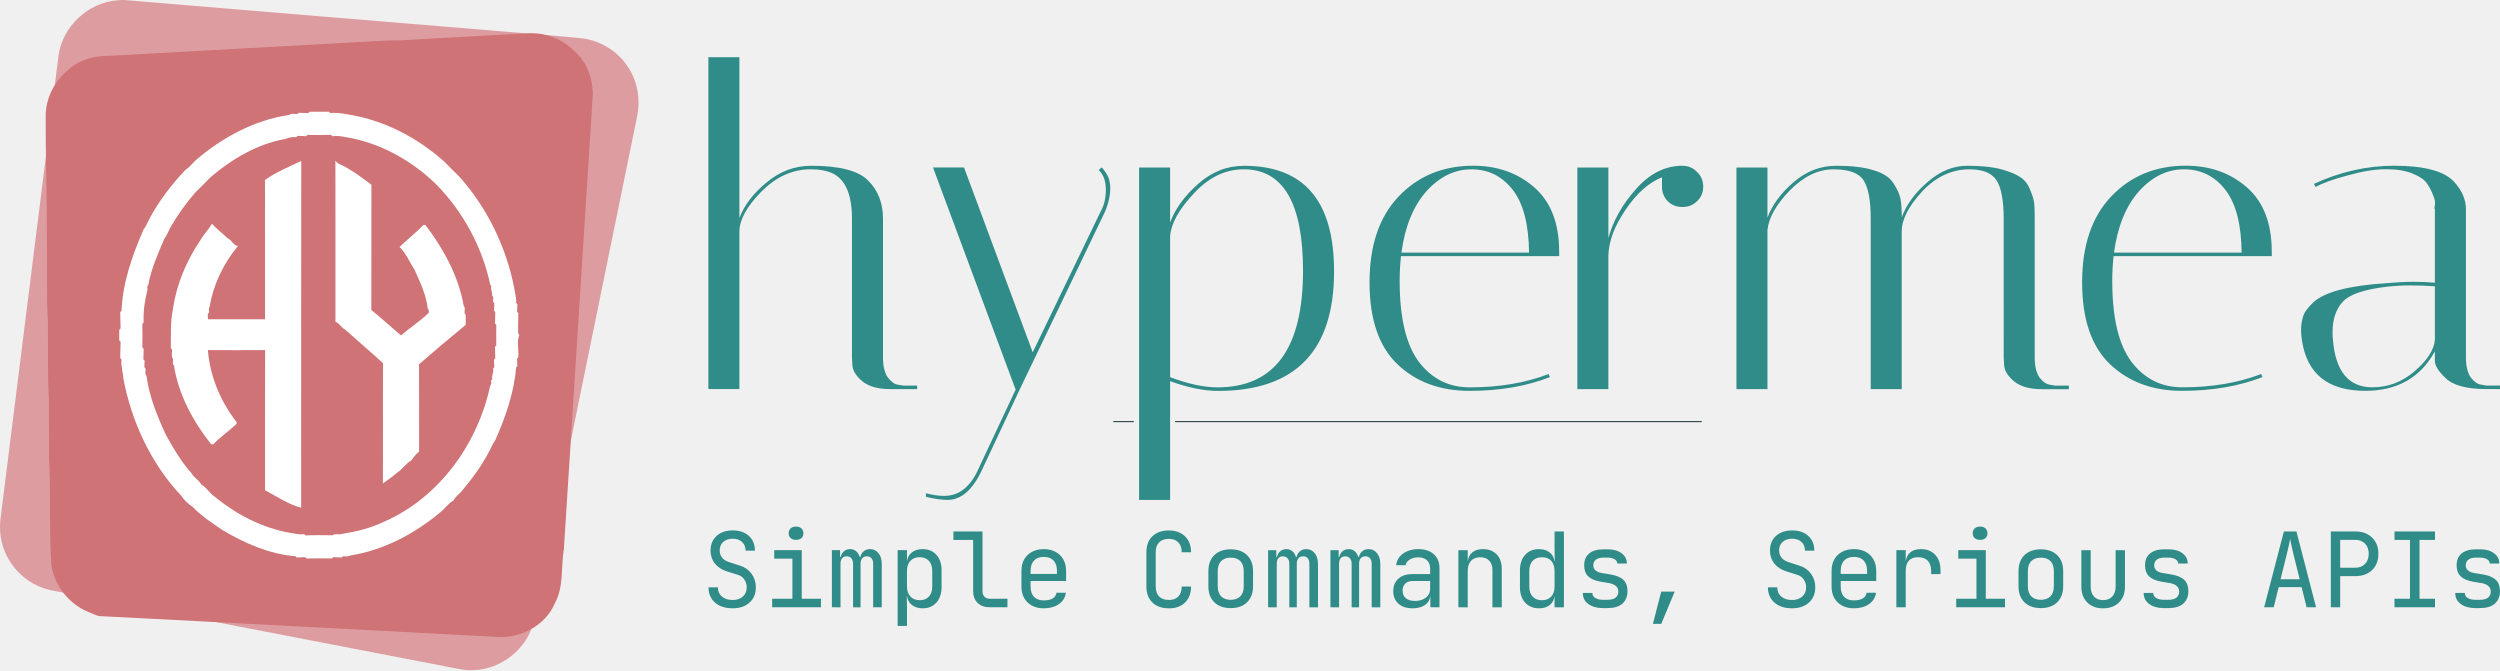
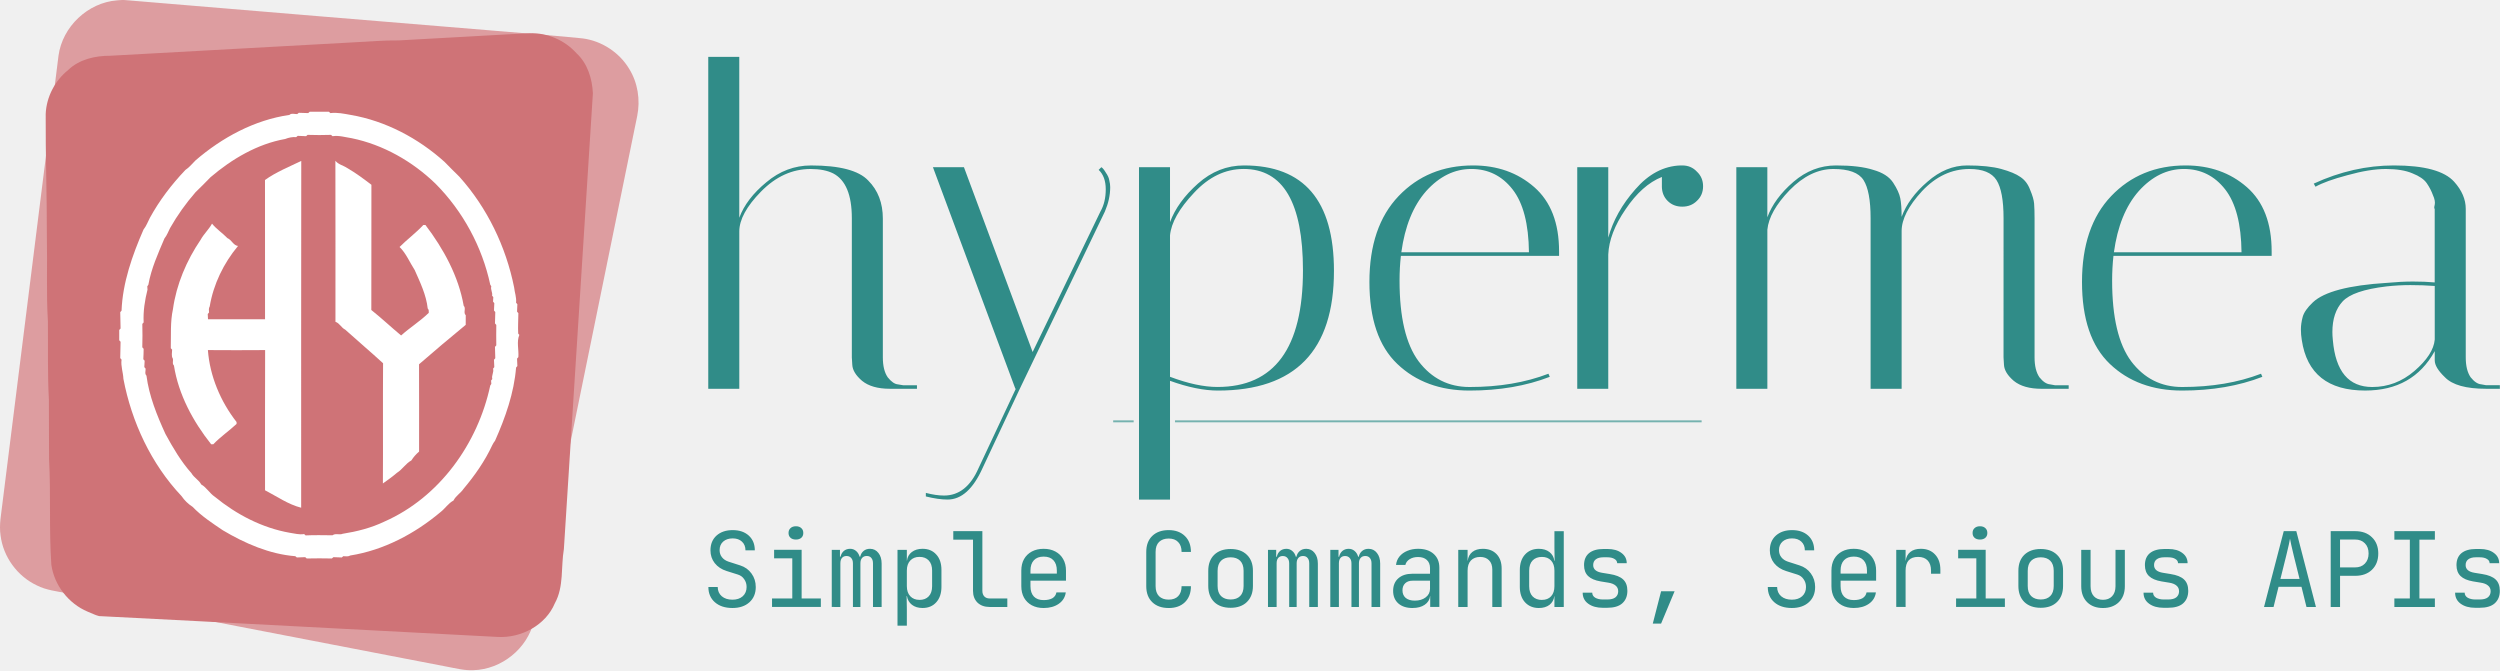
<svg xmlns="http://www.w3.org/2000/svg" width="127.375mm" height="34.149mm" viewBox="0 0 127.375 34.149" version="1.1" id="svg5" xml:space="preserve">
  <defs id="defs2">
    <rect x="185.749" y="246.069" width="384.902" height="116.811" id="rect1093" />
  </defs>
  <g id="layer1" transform="translate(-11.22464,-17.83493)">
-     <path d="m 48.55,48.828 q -0.561,0 -0.894,-0.291 -0.333,-0.291 -0.333,-0.778 h 0.476 q 0,0.291 0.206,0.471 0.206,0.175 0.545,0.175 0.328,0 0.524,-0.175 0.196,-0.18 0.196,-0.471 0,-0.228 -0.122,-0.397 -0.116,-0.175 -0.323,-0.238 l -0.572,-0.18 q -0.386,-0.122 -0.609,-0.402 -0.217,-0.28 -0.217,-0.651 0,-0.471 0.307,-0.751 0.312,-0.28 0.826,-0.28 0.513,0 0.82,0.28 0.307,0.28 0.307,0.751 h -0.476 q 0,-0.28 -0.18,-0.445 -0.175,-0.164 -0.471,-0.164 -0.302,0 -0.487,0.164 -0.18,0.164 -0.18,0.434 0,0.212 0.122,0.365 0.122,0.153 0.333,0.222 l 0.593,0.191 q 0.365,0.116 0.577,0.413 0.217,0.296 0.217,0.688 0,0.487 -0.323,0.778 -0.323,0.291 -0.863,0.291 z m 2.016,-0.053 v -0.434 h 1.032 v -2.043 h -0.926 v -0.434 h 1.402 v 2.477 h 0.979 v 0.434 z m 1.217,-3.434 q -0.175,0 -0.275,-0.09 -0.101,-0.09 -0.101,-0.243 0,-0.159 0.101,-0.249 0.101,-0.095 0.275,-0.095 0.175,0 0.275,0.095 0.101,0.09 0.101,0.249 0,0.153 -0.101,0.243 -0.101,0.09 -0.275,0.09 z m 1.826,3.434 v -2.91 h 0.418 v 0.349 h 0.032 q 0.037,-0.18 0.164,-0.291 0.132,-0.111 0.323,-0.111 0.175,0 0.302,0.111 0.127,0.106 0.18,0.291 h 0.032 q 0.037,-0.18 0.169,-0.291 0.132,-0.111 0.328,-0.111 0.265,0 0.429,0.212 0.164,0.206 0.164,0.54 v 2.212 h -0.439 v -2.217 q 0,-0.185 -0.085,-0.28 -0.079,-0.101 -0.233,-0.101 -0.153,0 -0.238,0.101 -0.085,0.095 -0.085,0.275 v 2.223 h -0.381 v -2.217 q 0,-0.185 -0.09,-0.28 -0.085,-0.101 -0.238,-0.101 -0.148,0 -0.233,0.101 -0.079,0.095 -0.079,0.275 v 2.223 z m 3.35,0.953 v -3.863 h 0.476 v 0.556 h 0.005 q 0.037,-0.286 0.249,-0.445 0.217,-0.164 0.545,-0.164 0.439,0 0.699,0.291 0.265,0.286 0.265,0.788 v 0.852 q 0,0.503 -0.265,0.794 -0.259,0.291 -0.699,0.291 -0.328,0 -0.54,-0.164 -0.212,-0.164 -0.254,-0.445 H 57.425 l 0.011,0.661 v 0.847 z m 1.117,-1.312 q 0.302,0 0.471,-0.18 0.175,-0.18 0.175,-0.519 v -0.794 q 0,-0.339 -0.175,-0.519 -0.169,-0.18 -0.471,-0.18 -0.291,0 -0.466,0.185 -0.175,0.185 -0.175,0.513 v 0.794 q 0,0.328 0.175,0.513 0.175,0.185 0.466,0.185 z m 3.577,0.36 q -0.386,0 -0.619,-0.222 -0.228,-0.228 -0.228,-0.598 V 45.346 h -1.005 v -0.434 h 1.482 v 3.043 q 0,0.18 0.101,0.286 0.101,0.101 0.27,0.101 h 0.9 v 0.434 z m 2.752,0.053 q -0.344,0 -0.603,-0.138 -0.254,-0.138 -0.397,-0.386 -0.138,-0.254 -0.138,-0.587 v -0.794 q 0,-0.339 0.138,-0.587 0.143,-0.249 0.397,-0.386 0.259,-0.138 0.603,-0.138 0.344,0 0.598,0.138 0.259,0.138 0.397,0.386 0.143,0.249 0.143,0.587 v 0.513 h -1.81 v 0.28 q 0,0.344 0.175,0.529 0.175,0.18 0.497,0.18 0.275,0 0.445,-0.095 0.169,-0.101 0.206,-0.296 h 0.476 q -0.048,0.365 -0.36,0.582 -0.307,0.212 -0.767,0.212 z m -0.672,-1.752 h 1.344 v -0.153 q 0,-0.344 -0.175,-0.529 -0.169,-0.185 -0.497,-0.185 -0.323,0 -0.497,0.185 -0.175,0.185 -0.175,0.529 z m 7.043,1.752 q -0.529,0 -0.836,-0.296 -0.307,-0.296 -0.307,-0.815 v -1.746 q 0,-0.519 0.307,-0.815 0.307,-0.296 0.836,-0.296 0.519,0 0.826,0.302 0.307,0.296 0.307,0.81 h -0.476 q 0,-0.328 -0.175,-0.503 -0.169,-0.18 -0.482,-0.18 -0.312,0 -0.492,0.175 -0.175,0.175 -0.175,0.503 v 1.752 q 0,0.328 0.175,0.508 0.18,0.175 0.492,0.175 0.312,0 0.482,-0.175 0.175,-0.18 0.175,-0.508 h 0.476 q 0,0.513 -0.307,0.815 -0.307,0.296 -0.826,0.296 z m 3.154,-0.011 q -0.529,0 -0.836,-0.296 -0.302,-0.302 -0.302,-0.815 v -0.773 q 0,-0.519 0.302,-0.815 0.307,-0.296 0.836,-0.296 0.529,0 0.831,0.296 0.307,0.296 0.307,0.81 v 0.778 q 0,0.513 -0.307,0.815 -0.302,0.296 -0.831,0.296 z m 0,-0.423 q 0.312,0 0.487,-0.175 0.175,-0.175 0.175,-0.513 v -0.773 q 0,-0.339 -0.175,-0.513 -0.175,-0.175 -0.487,-0.175 -0.307,0 -0.487,0.175 -0.175,0.175 -0.175,0.513 v 0.773 q 0,0.339 0.175,0.513 0.18,0.175 0.487,0.175 z m 1.905,0.381 v -2.91 h 0.418 v 0.349 h 0.032 q 0.037,-0.18 0.164,-0.291 0.132,-0.111 0.323,-0.111 0.175,0 0.302,0.111 0.127,0.106 0.18,0.291 h 0.032 q 0.037,-0.18 0.169,-0.291 0.132,-0.111 0.328,-0.111 0.265,0 0.429,0.212 0.164,0.206 0.164,0.54 v 2.212 h -0.439 v -2.217 q 0,-0.185 -0.085,-0.28 -0.079,-0.101 -0.233,-0.101 -0.153,0 -0.238,0.101 -0.085,0.095 -0.085,0.275 v 2.223 h -0.381 v -2.217 q 0,-0.185 -0.09,-0.28 -0.085,-0.101 -0.238,-0.101 -0.148,0 -0.233,0.101 -0.079,0.095 -0.079,0.275 v 2.223 z m 3.175,0 v -2.91 h 0.418 v 0.349 h 0.032 q 0.037,-0.18 0.164,-0.291 0.132,-0.111 0.323,-0.111 0.175,0 0.302,0.111 0.127,0.106 0.18,0.291 h 0.032 q 0.037,-0.18 0.169,-0.291 0.132,-0.111 0.328,-0.111 0.265,0 0.429,0.212 0.164,0.206 0.164,0.54 v 2.212 h -0.439 v -2.217 q 0,-0.185 -0.085,-0.28 -0.079,-0.101 -0.233,-0.101 -0.153,0 -0.238,0.101 -0.085,0.095 -0.085,0.275 v 2.223 h -0.381 v -2.217 q 0,-0.185 -0.09,-0.28 -0.085,-0.101 -0.238,-0.101 -0.148,0 -0.233,0.101 -0.079,0.095 -0.079,0.275 v 2.223 z m 4.191,0.053 q -0.46,0 -0.725,-0.233 -0.265,-0.238 -0.265,-0.64 0,-0.407 0.265,-0.64 0.265,-0.233 0.714,-0.233 h 0.9 v -0.291 q 0,-0.265 -0.164,-0.413 -0.159,-0.148 -0.445,-0.148 -0.254,0 -0.429,0.111 -0.175,0.111 -0.217,0.291 h -0.476 q 0.026,-0.243 0.175,-0.429 0.153,-0.185 0.397,-0.286 0.249,-0.106 0.55,-0.106 0.503,0 0.794,0.259 0.291,0.259 0.291,0.704 v 2 h -0.466 v -0.556 h -0.005 q -0.032,0.28 -0.275,0.445 -0.238,0.164 -0.619,0.164 z m 0.116,-0.376 q 0.339,0 0.556,-0.169 0.217,-0.169 0.217,-0.434 v -0.413 h -0.889 q -0.238,0 -0.376,0.132 -0.138,0.132 -0.138,0.36 0,0.243 0.164,0.386 0.169,0.138 0.466,0.138 z m 2.212,0.323 v -2.91 h 0.476 v 0.556 h 0.005 q 0.037,-0.291 0.238,-0.45 0.201,-0.159 0.534,-0.159 0.439,0 0.699,0.27 0.259,0.27 0.259,0.736 v 1.958 h -0.476 v -1.905 q 0,-0.312 -0.169,-0.476 -0.164,-0.169 -0.45,-0.169 -0.296,0 -0.471,0.18 -0.169,0.18 -0.169,0.519 v 1.852 z m 4.106,0.053 q -0.434,0 -0.704,-0.291 -0.265,-0.291 -0.265,-0.788 v -0.852 q 0,-0.503 0.265,-0.794 0.265,-0.291 0.704,-0.291 0.328,0 0.54,0.164 0.212,0.164 0.249,0.445 h 0.016 l -0.011,-0.661 v -0.847 h 0.476 v 3.863 h -0.476 v -0.556 h -0.005 q -0.037,0.286 -0.249,0.45 -0.212,0.159 -0.54,0.159 z m 0.159,-0.413 q 0.296,0 0.466,-0.185 0.169,-0.185 0.169,-0.513 v -0.794 q 0,-0.328 -0.169,-0.513 -0.169,-0.185 -0.466,-0.185 -0.302,0 -0.476,0.18 -0.175,0.18 -0.175,0.519 v 0.794 q 0,0.339 0.175,0.519 0.175,0.18 0.476,0.18 z m 3.096,0.402 q -0.45,0 -0.736,-0.206 -0.286,-0.206 -0.286,-0.566 h 0.487 q 0,0.164 0.153,0.259 0.159,0.09 0.392,0.09 h 0.222 q 0.28,0 0.418,-0.111 0.138,-0.116 0.138,-0.307 0,-0.185 -0.132,-0.291 -0.127,-0.111 -0.37,-0.148 l -0.392,-0.064 q -0.434,-0.074 -0.64,-0.275 -0.206,-0.201 -0.206,-0.556 0,-0.397 0.254,-0.609 0.259,-0.212 0.741,-0.212 h 0.201 q 0.445,0 0.709,0.201 0.27,0.196 0.27,0.524 h -0.487 q 0,-0.138 -0.138,-0.217 -0.132,-0.085 -0.365,-0.085 h -0.201 q -0.249,0 -0.386,0.106 -0.132,0.101 -0.132,0.291 0,0.318 0.45,0.392 l 0.392,0.064 q 0.471,0.074 0.683,0.275 0.217,0.201 0.217,0.582 0,0.402 -0.259,0.635 -0.254,0.228 -0.773,0.228 z m 2.551,0.804 0.423,-1.646 h 0.688 l -0.688,1.646 z m 7.086,-0.794 q -0.561,0 -0.894,-0.291 -0.333,-0.291 -0.333,-0.778 h 0.476 q 0,0.291 0.206,0.471 0.206,0.175 0.545,0.175 0.328,0 0.524,-0.175 0.196,-0.18 0.196,-0.471 0,-0.228 -0.122,-0.397 -0.116,-0.175 -0.323,-0.238 l -0.572,-0.18 q -0.386,-0.122 -0.609,-0.402 -0.217,-0.28 -0.217,-0.651 0,-0.471 0.307,-0.751 0.312,-0.28 0.826,-0.28 0.513,0 0.82,0.28 0.307,0.28 0.307,0.751 h -0.476 q 0,-0.28 -0.18,-0.445 -0.175,-0.164 -0.471,-0.164 -0.302,0 -0.487,0.164 -0.18,0.164 -0.18,0.434 0,0.212 0.122,0.365 0.122,0.153 0.333,0.222 l 0.593,0.191 q 0.365,0.116 0.577,0.413 0.217,0.296 0.217,0.688 0,0.487 -0.323,0.778 -0.323,0.291 -0.863,0.291 z m 3.154,0 q -0.344,0 -0.603,-0.138 -0.254,-0.138 -0.397,-0.386 -0.138,-0.254 -0.138,-0.587 v -0.794 q 0,-0.339 0.138,-0.587 0.143,-0.249 0.397,-0.386 0.259,-0.138 0.603,-0.138 0.344,0 0.598,0.138 0.259,0.138 0.397,0.386 0.143,0.249 0.143,0.587 v 0.513 h -1.81 v 0.28 q 0,0.344 0.175,0.529 0.175,0.18 0.497,0.18 0.275,0 0.445,-0.095 0.169,-0.101 0.206,-0.296 h 0.476 q -0.048,0.365 -0.36,0.582 -0.307,0.212 -0.767,0.212 z m -0.672,-1.752 h 1.344 v -0.153 q 0,-0.344 -0.175,-0.529 -0.169,-0.185 -0.497,-0.185 -0.323,0 -0.497,0.185 -0.175,0.185 -0.175,0.529 z m 2.836,1.699 v -2.91 h 0.476 v 0.556 h 0.005 q 0.037,-0.291 0.238,-0.45 0.201,-0.159 0.534,-0.159 0.455,0 0.725,0.291 0.27,0.286 0.27,0.778 v 0.201 h -0.476 v -0.159 q 0,-0.333 -0.169,-0.513 -0.169,-0.185 -0.492,-0.185 -0.635,0 -0.635,0.699 v 1.852 z m 3.048,0 v -0.434 h 1.032 v -2.043 h -0.926 v -0.434 h 1.402 v 2.477 h 0.979 v 0.434 z m 1.217,-3.434 q -0.175,0 -0.275,-0.09 -0.101,-0.09 -0.101,-0.243 0,-0.159 0.101,-0.249 0.101,-0.095 0.275,-0.095 0.175,0 0.275,0.095 0.101,0.09 0.101,0.249 0,0.153 -0.101,0.243 -0.101,0.09 -0.275,0.09 z m 3.096,3.477 q -0.529,0 -0.836,-0.296 -0.302,-0.302 -0.302,-0.815 v -0.773 q 0,-0.519 0.302,-0.815 0.307,-0.296 0.836,-0.296 0.529,0 0.831,0.296 0.307,0.296 0.307,0.81 v 0.778 q 0,0.513 -0.307,0.815 -0.302,0.296 -0.831,0.296 z m 0,-0.423 q 0.312,0 0.487,-0.175 0.175,-0.175 0.175,-0.513 v -0.773 q 0,-0.339 -0.175,-0.513 -0.175,-0.175 -0.487,-0.175 -0.307,0 -0.487,0.175 -0.175,0.175 -0.175,0.513 v 0.773 q 0,0.339 0.175,0.513 0.18,0.175 0.487,0.175 z m 3.17,0.434 q -0.503,0 -0.804,-0.296 -0.302,-0.302 -0.302,-0.815 v -1.852 h 0.476 v 1.852 q 0,0.328 0.169,0.513 0.169,0.18 0.46,0.18 0.296,0 0.466,-0.18 0.175,-0.185 0.175,-0.513 v -1.852 h 0.476 v 1.852 q 0,0.513 -0.307,0.815 -0.307,0.296 -0.81,0.296 z m 3.09,-0.011 q -0.45,0 -0.736,-0.206 -0.286,-0.206 -0.286,-0.566 h 0.487 q 0,0.164 0.153,0.259 0.159,0.09 0.392,0.09 h 0.222 q 0.28,0 0.418,-0.111 0.138,-0.116 0.138,-0.307 0,-0.185 -0.132,-0.291 -0.127,-0.111 -0.37,-0.148 l -0.392,-0.064 q -0.434,-0.074 -0.64,-0.275 -0.206,-0.201 -0.206,-0.556 0,-0.397 0.254,-0.609 0.259,-0.212 0.741,-0.212 h 0.201 q 0.445,0 0.709,0.201 0.27,0.196 0.27,0.524 h -0.487 q 0,-0.138 -0.138,-0.217 -0.132,-0.085 -0.365,-0.085 h -0.201 q -0.249,0 -0.386,0.106 -0.132,0.101 -0.132,0.291 0,0.318 0.45,0.392 l 0.392,0.064 q 0.471,0.074 0.683,0.275 0.217,0.201 0.217,0.582 0,0.402 -0.259,0.635 -0.254,0.228 -0.773,0.228 z m 5.117,-0.042 1.005,-3.863 h 0.64 l 1,3.863 h -0.482 l -0.254,-1.027 h -1.169 l -0.254,1.027 z m 0.836,-1.429 h 0.974 l -0.296,-1.191 q -0.085,-0.339 -0.132,-0.566 -0.048,-0.228 -0.058,-0.296 -0.011,0.069 -0.058,0.296 -0.048,0.228 -0.132,0.561 z m 2.561,1.429 v -3.863 h 1.244 q 0.54,0 0.857,0.312 0.323,0.307 0.323,0.826 0,0.519 -0.323,0.831 -0.318,0.307 -0.857,0.307 h -0.767 v 1.588 z m 0.476,-2.016 h 0.767 q 0.312,0 0.497,-0.191 0.191,-0.196 0.191,-0.519 0,-0.328 -0.191,-0.519 -0.185,-0.191 -0.497,-0.191 h -0.767 z m 2.768,2.016 v -0.434 h 0.788 V 45.346 h -0.788 v -0.434 h 2.064 V 45.346 h -0.788 v 2.995 h 0.788 v 0.434 z m 4.117,0.042 q -0.45,0 -0.736,-0.206 -0.286,-0.206 -0.286,-0.566 h 0.487 q 0,0.164 0.153,0.259 0.159,0.09 0.392,0.09 h 0.222 q 0.28,0 0.418,-0.111 0.138,-0.116 0.138,-0.307 0,-0.185 -0.132,-0.291 -0.127,-0.111 -0.37,-0.148 l -0.392,-0.064 q -0.434,-0.074 -0.64,-0.275 -0.206,-0.201 -0.206,-0.556 0,-0.397 0.254,-0.609 0.259,-0.212 0.741,-0.212 h 0.201 q 0.445,0 0.709,0.201 0.27,0.196 0.27,0.524 h -0.487 q 0,-0.138 -0.138,-0.217 -0.132,-0.085 -0.365,-0.085 h -0.201 q -0.249,0 -0.386,0.106 -0.132,0.101 -0.132,0.291 0,0.318 0.45,0.392 l 0.392,0.064 q 0.471,0.074 0.683,0.275 0.217,0.201 0.217,0.582 0,0.402 -0.259,0.635 -0.254,0.228 -0.773,0.228 z" id="text419" style="font-size:5.292px;font-family:'JetBrains Mono';-inkscape-font-specification:'JetBrains Mono, Normal';fill:#308c88;stroke:#102e2d;stroke-width:0;stroke-opacity:1" aria-label="Simple Commands, Serious APIs" />
    <g id="layer1-2" transform="matrix(0.4953244,0,0,0.4953244,-10.3006,-2.622804)">
      <g id="g145" transform="matrix(0.101973,0,0,0.101973,42.90972,40.99535)">
        <g id="#ffffffff" />
        <g id="#dd9da0ff">
          <path fill="#dd9da0" opacity="1" d="m 123.36,3.37 c 3.22,-0.4 6.48,-0.5 9.72,-0.16 128.65,10.87 257.33,21.35 386,32.02 24.65,2.2 49.35,3.94 73.96,6.51 19.12,2.46 36.81,13.95 46.82,30.43 8.86,14.1 11.59,31.65 8.26,47.89 -28.3,138.38 -56.6,276.75 -84.89,415.13 -6.01,31.63 -12.88,63.09 -19.44,94.61 -6.42,27.51 -32.62,48.42 -60.77,49.23 -8.96,0.48 -17.7,-1.84 -26.44,-3.46 -128,-24.71 -256,-49.4 -384,-74.13 C 62.44,599.34 51.86,598.32 42.53,593.5 22.84,584.29 8.53,564.64 5.93,543.04 4.29,532.35 6.63,521.66 7.79,511.06 26.84,360.45 45.36,209.77 64.38,59.16 68.34,29.95 93.94,5.66 123.36,3.37 Z" id="path133" />
        </g>
      </g>
      <g id="g181" transform="matrix(0.101973,0,0,0.101973,47.86928,44.47616)">
        <g id="#ffffffff-0" />
        <g id="#cf7377ff">
          <path fill="#cf7377" opacity="1" d="m 473.27,3.27 c 5.91,-0.34 11.84,-0.52 17.75,-0.85 17.74,-0.67 35.48,7 47.29,20.23 11.09,10.2 15.79,25.63 16.48,40.32 -9.76,153.21 -19.47,306.45 -29.26,459.67 -3.12,18.21 0.18,37.96 -9.11,54.73 -9.26,22.27 -34.19,35.36 -57.73,33.98 C 324.67,604.44 190.66,597.08 56.65,590.33 52.61,589.36 48.96,587.27 45.08,585.83 25.84,577.71 11.48,559.24 8.52,538.55 6.09,503.11 8.12,467.47 6.23,432 6.28,412 5.96,392 6.05,372 4.62,345.71 5.29,319.33 5.05,293 3.32,264.71 4.63,236.33 4.01,208 4.11,166.68 2.58,125.37 2.82,84.04 3.44,66.83 12.1,50.25 25.48,39.49 36.66,28.68 52.85,25.03 67.98,25.1 149.8,20.51 231.64,16.09 313.47,11.58 328.65,10.84 343.81,9.44 359.03,9.63 397.11,7.42 435.2,5.49 473.27,3.27 Z" id="path169" />
        </g>
      </g>
      <g id="#ffffffff-8" transform="matrix(0.101973,0,0,0.101973,55.34565,52.42184)" />
      <g id="#000000ff" transform="matrix(0.101973,0,0,0.101973,55.34565,52.42184)" style="fill:#ffffff">
        <path fill="#000000" opacity="1" d="m 194.3,5.03 c 0.38,-0.33 1.14,-1 1.51,-1.34 6.46,0.09 12.92,0.1 19.38,0 0.37,0.33 1.12,1 1.49,1.34 7.05,-0.85 13.74,0.64 20.5,1.84 35.22,6.05 68.17,23.56 94.62,47.34 4.92,5.07 9.93,10.05 14.98,14.99 28.06,31.23 47.02,70.59 55.24,111.66 0.53,5.21 2.55,10.15 1.96,15.44 0.33,0.39 0.98,1.15 1.31,1.53 -0.11,2.5 -0.2,5 -0.32,7.49 0.34,0.38 1,1.13 1.33,1.51 -0.08,6.86 -0.51,13.74 -0.18,20.59 0.29,0.35 0.86,1.04 1.15,1.38 -2.92,6.84 -0.39,15.01 -0.98,22.37 -0.33,0.38 -0.99,1.15 -1.32,1.53 0.12,2.49 0.21,4.98 0.32,7.47 -0.33,0.39 -0.98,1.15 -1.31,1.54 -1.98,25.38 -10.79,50.42 -21.2,73.81 -1.1,1.38 -2.07,2.86 -2.8,4.47 -7.45,16.01 -17.67,30.61 -28.98,44.06 -2.89,4.36 -7.8,7.01 -10.15,11.8 -5.29,2.8 -8.47,8.14 -13.14,11.7 -25.93,21.82 -57.28,38.38 -90.96,43.74 -2.16,1.29 -4.69,0.82 -7.06,0.7 -0.38,0.32 -1.14,0.97 -1.52,1.29 -2.83,-0.12 -5.65,-0.19 -8.48,-0.31 -0.37,0.34 -1.13,1 -1.5,1.33 -8.46,-0.19 -16.92,-0.18 -25.38,0 -0.38,-0.33 -1.14,-1 -1.52,-1.33 -2.82,0.12 -5.64,0.19 -8.46,0.3 -0.38,-0.31 -1.14,-0.95 -1.53,-1.27 -25.89,-2.03 -50.81,-12.87 -73.12,-26.15 -10.63,-7.2 -21.54,-14.28 -30.43,-23.59 -4.39,-2.83 -8.28,-6.55 -11.2,-10.88 C 35.9,358.95 16.21,316.65 7.9,273.12 7.63,266.55 5.13,260.4 6.03,253.71 c -0.33,-0.38 -1,-1.15 -1.33,-1.53 0.12,-5.5 0.25,-11.01 0.34,-16.51 -0.34,-0.37 -1.02,-1.11 -1.36,-1.48 0.06,-3.46 0.05,-6.92 0,-10.38 0.34,-0.37 1.02,-1.12 1.36,-1.5 -0.1,-5.5 -0.22,-10.99 -0.34,-16.49 0.33,-0.38 1,-1.14 1.33,-1.51 1.05,-28.06 10.83,-55.91 22.16,-81.82 2.84,-3.52 4.34,-7.87 6.44,-11.84 C 44.29,93 56.6,76.91 70.41,62.41 74.39,59.83 77.3,55.96 80.7,52.69 107.43,29.65 140.21,11.92 175.34,6.88 c 2.11,-2.06 5.27,-0.76 7.88,-0.84 0.4,-0.33 1.21,-0.98 1.61,-1.31 3.16,0.09 6.32,0.14 9.47,0.3 m -2.12,23.29 c -2.82,-0.08 -5.64,-0.15 -8.45,-0.34 -0.39,0.32 -1.17,0.97 -1.56,1.29 -3.77,-0.32 -7.66,0.49 -11.04,1.87 -28.09,4.99 -53.83,20.2 -75.39,38.6 -4.91,5.09 -9.9,10.1 -15,15 -9.72,11.16 -18.44,23.32 -25.76,36.24 -1.83,3.52 -3.13,7.37 -5.67,10.48 -6.42,15.13 -13.36,30.41 -16.24,46.73 -0.27,0.4 -0.82,1.21 -1.09,1.61 0.06,0.83 0.17,2.5 0.22,3.33 -2.67,10.54 -4.47,21.77 -3.88,33.05 -0.34,0.37 -1.01,1.12 -1.34,1.49 0.19,7.86 0.2,15.73 -0.03,23.59 0.34,0.39 1.02,1.17 1.35,1.56 -0.07,3.49 -0.1,6.99 -0.32,10.49 0.34,0.38 1.01,1.14 1.34,1.52 -0.1,2.14 -0.19,4.28 -0.33,6.42 0.33,0.39 0.98,1.19 1.31,1.58 0.07,2.34 -1.09,5.16 0.85,7.04 2.62,20.42 10.57,40.09 19.15,58.82 7.59,13.9 15.66,27.74 26.25,39.6 2.46,4.47 7.52,6.78 9.83,11.33 5.42,3.05 8.51,8.96 13.66,12.39 21.89,17.93 47.87,31.52 75.89,36.4 4.75,0.65 9.31,2.11 14.25,1.25 0.37,0.34 1.12,1.02 1.5,1.36 9.04,-0.42 18.1,-0.2 27.15,-0.12 3.05,-2.32 7,-0.07 10.23,-1.51 14.28,-2.26 28.85,-5.93 42.11,-12.31 55.52,-24.45 94.29,-78.7 106.77,-137.27 0.27,-0.4 0.81,-1.2 1.08,-1.6 -0.06,-0.84 -0.18,-2.54 -0.24,-3.38 0.31,-0.39 0.92,-1.18 1.22,-1.57 -1.01,-3.67 1.82,-6.75 0.77,-10.43 0.31,-0.39 0.94,-1.17 1.25,-1.56 -0.13,-2.48 -0.21,-4.96 -0.32,-7.44 0.33,-0.38 0.99,-1.14 1.32,-1.51 -0.19,-3.83 -0.21,-7.66 -0.32,-11.49 0.34,-0.37 1,-1.13 1.33,-1.51 -0.09,-6.87 -0.1,-13.74 0.01,-20.6 -0.33,-0.39 -1,-1.16 -1.33,-1.54 0.1,-3.83 0.12,-7.65 0.31,-11.47 -0.33,-0.39 -0.98,-1.16 -1.31,-1.54 0.1,-2.47 0.19,-4.95 0.32,-7.42 -0.32,-0.39 -0.96,-1.19 -1.28,-1.58 0.08,-1.49 0.18,-2.97 0.27,-4.46 -0.31,-0.39 -0.93,-1.17 -1.23,-1.56 0.7,-3.28 -1.79,-6.07 -0.8,-9.39 -0.26,-0.39 -0.77,-1.18 -1.03,-1.58 -8.14,-38.23 -27.65,-74.24 -55.22,-101.92 -23.21,-22.47 -52.67,-39.32 -84.48,-45.88 -6.54,-0.97 -12.72,-3.03 -19.44,-2.05 -0.38,-0.33 -1.12,-1.01 -1.5,-1.34 -7.87,0.27 -15.76,0.27 -23.63,0 -0.38,0.33 -1.13,1 -1.51,1.33 z" id="path148" style="fill:#ffffff" />
        <path fill="#000000" opacity="1" d="m 150.72,72.51 c 11.14,-8.05 24.39,-13.3 36.58,-19.25 -0.23,116.61 -0.02,233.23 -0.1,349.84 -13,-3.29 -24.53,-11.43 -36.44,-17.59 0.06,-47.14 -0.13,-94.29 0.09,-141.43 -19.24,0.15 -38.49,0.15 -57.73,0 1.92,26.09 12.69,51.81 28.93,72.57 -0.01,0.48 -0.01,1.45 -0.01,1.93 -7.61,7.09 -16.28,12.95 -23.47,20.52 -0.53,0 -1.61,0 -2.14,0 -18.29,-23 -32.96,-50.14 -37.56,-79.44 -2,-1.85 -0.5,-4.66 -1.11,-6.95 -1.74,-2.71 -0.71,-6.04 -0.72,-9.03 -0.34,-0.38 -1.02,-1.12 -1.35,-1.5 0.35,-13.24 -0.62,-26.59 2.17,-39.3 3.44,-24.93 13.72,-49.14 27.94,-70.08 3.2,-5.87 8.3,-10.44 11.48,-16.26 4.53,5.61 10.59,9.46 15.53,14.61 4.27,1.74 6,7.44 10.7,7.9 -14.51,17.41 -24.82,38.6 -28.55,60.99 -1.17,1.86 -0.84,4.06 -0.69,6.13 -0.33,0.39 -0.98,1.16 -1.31,1.55 0.11,1.76 0.19,3.52 0.27,5.28 19.17,-0.01 38.35,0.02 57.53,-0.01 -0.03,-46.83 0.04,-93.65 -0.04,-140.48 z" id="path150" style="fill:#ffffff" />
        <path fill="#000000" opacity="1" d="m 221.73,53.11 c 2.96,3.84 8.01,4.68 11.86,7.3 8.61,4.96 16.59,10.91 24.47,16.93 -0.12,42.1 0.07,84.2 -0.09,126.3 10.32,8.23 19.89,17.26 30.04,25.7 8.96,-8.01 19.29,-14.44 27.91,-22.83 0.04,-1.56 0.21,-3.22 -1.07,-4.38 -1.46,-13.65 -7.62,-26.37 -13.15,-38.83 -5.06,-7.73 -8.54,-16.71 -15.25,-23.23 7.73,-7.69 16.53,-14.17 24,-22.19 0.53,0.01 1.59,0.04 2.13,0.05 18.17,23.91 33.37,51.59 38.56,81.42 2.7,2.61 -0.74,6.97 2.08,9.55 0.05,3.24 -0.1,6.49 -0.04,9.74 -15.91,13.02 -31.54,26.32 -47.08,39.77 0.13,29.35 0.04,58.71 0.05,88.06 -3.03,2.59 -5.67,5.53 -7.77,8.91 -5.73,3.11 -9.05,9.08 -14.54,12.49 -4.51,3.87 -9.34,7.35 -14.2,10.75 0.26,-40.42 -0.09,-80.84 0.18,-121.25 -12.54,-11.54 -25.57,-22.48 -38.2,-33.91 -3.9,-1.87 -5.65,-6.55 -9.83,-7.89 -0.03,-54.15 0.09,-108.31 -0.06,-162.46 z" id="path152" style="fill:#ffffff" />
      </g>
    </g>
-     <g id="g1">
-       <path d="m 191.295,257.078 q -0.494,0 -0.76,-0.217 -0.253,-0.217 -0.265,-0.434 l -0.012,-0.205 v -3.787 q 0,-0.953 -0.506,-1.218 -0.241,-0.121 -0.615,-0.121 -0.748,0 -1.351,0.615 -0.591,0.603 -0.591,1.085 v 4.281 h -0.844 v -9.032 h 0.844 v 4.378 q 0.193,-0.519 0.736,-0.965 0.543,-0.458 1.218,-0.458 1.17,0 1.556,0.41 0.398,0.398 0.398,1.037 v 3.775 q 0,0.35 0.133,0.543 0.145,0.181 0.277,0.193 l 0.145,0.024 h 0.374 v 0.097 z m 2.52,2.159 q -0.386,0.856 -0.953,0.856 -0.253,0 -0.591,-0.084 v -0.097 q 0.277,0.072 0.494,0.072 0.615,0 0.941,-0.748 l 1.013,-2.159 h -0.012 l -2.243,-6.03 h 0.844 l 1.869,5.029 1.845,-3.823 q 0.145,-0.253 0.145,-0.603 0,-0.35 -0.193,-0.531 l 0.072,-0.072 q 0.048,0.024 0.121,0.145 0.084,0.121 0.097,0.217 0.024,0.097 0.024,0.181 0,0.326 -0.145,0.663 l -2.315,4.824 z m 4.257,-8.188 h 0.844 v 1.495 q 0.205,-0.555 0.76,-1.049 0.555,-0.494 1.254,-0.494 2.448,0 2.448,2.87 0,3.256 -3.16,3.256 -0.567,0 -1.302,-0.265 v 3.232 h -0.844 z m 2.846,0.048 q -0.748,0 -1.351,0.651 -0.603,0.639 -0.651,1.158 v 3.847 q 0.736,0.277 1.29,0.277 2.327,0 2.327,-3.172 0,-2.762 -1.616,-2.762 z m 4.245,3.039 q 0,1.495 0.519,2.195 0.531,0.699 1.387,0.699 1.206,0 2.147,-0.362 l 0.036,0.084 q -0.965,0.374 -2.183,0.374 -1.206,0 -1.966,-0.724 -0.76,-0.724 -0.76,-2.231 0,-1.507 0.796,-2.34 0.796,-0.832 2.026,-0.832 0.989,0 1.664,0.591 0.675,0.591 0.675,1.749 0,0.06 0,0.121 h -4.305 q -0.036,0.326 -0.036,0.675 z m 3.521,-0.772 q -0.012,-1.158 -0.446,-1.712 -0.434,-0.555 -1.122,-0.555 -0.687,0 -1.23,0.603 -0.531,0.603 -0.675,1.664 z m 3.618,-1.797 v -0.253 q -0.543,0.217 -0.989,0.88 -0.446,0.651 -0.47,1.23 v 3.654 h -0.844 v -6.03 h 0.844 v 1.917 q 0.193,-0.699 0.736,-1.314 0.543,-0.627 1.23,-0.651 h 0.048 q 0.241,0 0.398,0.169 0.169,0.157 0.169,0.398 0,0.241 -0.169,0.398 -0.157,0.157 -0.398,0.157 -0.241,0 -0.398,-0.157 -0.157,-0.157 -0.157,-0.398 z m 9.298,0.868 q 0,-0.736 -0.193,-1.037 -0.193,-0.301 -0.736,-0.301 -0.724,0 -1.29,0.603 -0.555,0.603 -0.555,1.085 v 4.293 h -0.844 v -4.643 q 0,-0.736 -0.193,-1.037 -0.193,-0.301 -0.82,-0.301 -0.627,0 -1.194,0.579 -0.555,0.579 -0.603,1.073 v 4.329 h -0.844 v -6.03 h 0.844 v 1.363 q 0.193,-0.519 0.712,-0.965 0.519,-0.446 1.158,-0.446 0.639,0 1.013,0.121 0.386,0.109 0.543,0.35 0.157,0.241 0.193,0.422 0.036,0.181 0.036,0.506 0.193,-0.519 0.699,-0.953 0.506,-0.446 1.085,-0.446 0.579,0 0.929,0.097 0.35,0.097 0.519,0.217 0.181,0.121 0.265,0.35 0.097,0.229 0.109,0.374 0.012,0.145 0.012,0.41 v 3.775 q 0,0.35 0.133,0.543 0.145,0.181 0.289,0.193 l 0.133,0.024 h 0.374 v 0.097 h -0.736 q -0.494,0 -0.76,-0.217 -0.253,-0.217 -0.265,-0.434 l -0.012,-0.205 z m 2.955,1.7 q 0,1.495 0.519,2.195 0.531,0.699 1.387,0.699 1.206,0 2.147,-0.362 l 0.036,0.084 q -0.965,0.374 -2.183,0.374 -1.206,0 -1.966,-0.724 -0.76,-0.724 -0.76,-2.231 0,-1.507 0.796,-2.34 0.796,-0.832 2.026,-0.832 0.989,0 1.664,0.591 0.675,0.591 0.675,1.749 0,0.06 0,0.121 h -4.305 q -0.036,0.326 -0.036,0.675 z m 3.521,-0.772 q -0.012,-1.158 -0.446,-1.712 -0.434,-0.555 -1.122,-0.555 -0.687,0 -1.23,0.603 -0.531,0.603 -0.675,1.664 z m 6.657,3.714 q -0.82,0 -1.122,-0.314 -0.277,-0.265 -0.277,-0.458 v -0.253 q -0.591,1.073 -1.893,1.073 -1.519,0 -1.724,-1.375 -0.024,-0.145 -0.024,-0.289 0,-0.157 0.048,-0.338 0.048,-0.181 0.277,-0.398 0.458,-0.434 2.014,-0.531 0.386,-0.036 0.712,-0.036 0.326,0 0.591,0.024 v -2.002 q -0.024,-0.012 0,-0.109 0.024,-0.109 -0.048,-0.265 -0.06,-0.169 -0.169,-0.326 -0.109,-0.157 -0.386,-0.265 -0.277,-0.121 -0.724,-0.121 -0.446,0 -1.049,0.169 -0.591,0.157 -0.868,0.314 l -0.048,-0.084 q 1.073,-0.494 2.183,-0.494 1.242,0 1.64,0.446 0.314,0.35 0.314,0.736 v 4.04 q 0,0.35 0.133,0.543 0.145,0.181 0.289,0.193 l 0.133,0.024 h 0.374 v 0.097 z m -3.099,-0.048 q 0.639,0 1.146,-0.434 0.519,-0.446 0.555,-0.856 v -1.459 q -0.326,-0.024 -0.663,-0.024 -0.326,0 -0.651,0.036 -0.917,0.109 -1.194,0.41 -0.277,0.301 -0.277,0.832 0,0.097 0.012,0.217 0.109,1.278 1.073,1.278 z" id="text1091" style="font-size:12.059px;font-family:Italiana;-inkscape-font-specification:'Italiana, Normal';white-space:pre;fill:#308c88;stroke:#808080;stroke-width:0" transform="matrix(1.872234,0,0,1.872234,-301.5757,-443.6501)" aria-label="hypermea" />
-       <path style="fill:#102e2d;fill-opacity:1;stroke:#102e2d;stroke-width:0.05;stroke-dasharray:none;stroke-opacity:1" d="M 71.097,39.318 H 97.929" id="path1" />
-       <path style="fill:#102e2d;fill-opacity:1;stroke:#102e2d;stroke-width:0.05;stroke-dasharray:none;stroke-opacity:1" d="m 67.947,39.318 h 1.044" id="path1-1" />
+     <g id="g3670" transform="translate(39.63754,-38.53396)" style="display:inline">
+       <path d="m 8.906,87.346 q -0.561,0 -0.894,-0.291 Q 7.679,86.764 7.679,86.277 h 0.476 q 0,0.291 0.206,0.471 0.206,0.175 0.545,0.175 0.328,0 0.524,-0.175 0.196,-0.18 0.196,-0.471 0,-0.228 -0.122,-0.397 -0.116,-0.175 -0.323,-0.238 l -0.572,-0.18 Q 8.224,85.341 8.002,85.06 7.785,84.78 7.785,84.409 q 0,-0.471 0.307,-0.751 0.312,-0.28 0.826,-0.28 0.513,0 0.82,0.28 0.307,0.28 0.307,0.751 h -0.476 q 0,-0.28 -0.18,-0.445 -0.175,-0.164 -0.471,-0.164 -0.302,0 -0.487,0.164 -0.18,0.164 -0.18,0.434 0,0.212 0.122,0.365 0.122,0.153 0.333,0.222 l 0.593,0.191 q 0.365,0.116 0.577,0.413 0.217,0.296 0.217,0.688 0,0.487 -0.323,0.778 -0.323,0.291 -0.863,0.291 z m 2.016,-0.053 v -0.434 h 1.032 v -2.043 h -0.926 v -0.434 h 1.402 v 2.477 h 0.979 v 0.434 z m 1.217,-3.434 q -0.175,0 -0.275,-0.09 -0.101,-0.09 -0.101,-0.243 0,-0.159 0.101,-0.249 0.101,-0.095 0.275,-0.095 0.175,0 0.275,0.095 0.101,0.09 0.101,0.249 0,0.153 -0.101,0.243 -0.101,0.09 -0.275,0.09 z m 1.826,3.434 v -2.91 h 0.418 v 0.349 h 0.032 q 0.037,-0.18 0.164,-0.291 0.132,-0.111 0.323,-0.111 0.175,0 0.302,0.111 0.127,0.106 0.18,0.291 h 0.032 q 0.037,-0.18 0.169,-0.291 0.132,-0.111 0.328,-0.111 0.265,0 0.429,0.212 0.164,0.206 0.164,0.54 v 2.212 H 16.066 v -2.217 q 0,-0.185 -0.085,-0.28 -0.079,-0.101 -0.233,-0.101 -0.153,0 -0.238,0.101 -0.085,0.095 -0.085,0.275 v 2.223 h -0.381 v -2.217 q 0,-0.185 -0.09,-0.28 -0.085,-0.101 -0.238,-0.101 -0.148,0 -0.233,0.101 -0.079,0.095 -0.079,0.275 v 2.223 z m 3.35,0.953 v -3.863 h 0.476 v 0.556 h 0.005 q 0.037,-0.286 0.249,-0.445 0.217,-0.164 0.545,-0.164 0.439,0 0.699,0.291 0.265,0.286 0.265,0.788 v 0.852 q 0,0.503 -0.265,0.794 -0.259,0.291 -0.699,0.291 -0.328,0 -0.54,-0.164 -0.212,-0.164 -0.254,-0.445 h -0.016 l 0.011,0.661 v 0.847 z m 1.117,-1.312 q 0.302,0 0.471,-0.18 0.175,-0.18 0.175,-0.519 v -0.794 q 0,-0.339 -0.175,-0.519 -0.169,-0.18 -0.471,-0.18 -0.291,0 -0.466,0.185 -0.175,0.185 -0.175,0.513 v 0.794 q 0,0.328 0.175,0.513 0.175,0.185 0.466,0.185 z m 3.577,0.36 q -0.386,0 -0.619,-0.222 -0.228,-0.228 -0.228,-0.598 v -2.609 h -1.005 v -0.434 h 1.482 v 3.043 q 0,0.18 0.101,0.286 0.101,0.101 0.27,0.101 h 0.9 v 0.434 z m 2.752,0.053 q -0.344,0 -0.603,-0.138 -0.254,-0.138 -0.397,-0.386 -0.138,-0.254 -0.138,-0.587 v -0.794 q 0,-0.339 0.138,-0.587 0.143,-0.249 0.397,-0.386 0.259,-0.138 0.603,-0.138 0.344,0 0.598,0.138 0.259,0.138 0.397,0.386 0.143,0.249 0.143,0.587 v 0.513 h -1.81 v 0.28 q 0,0.344 0.175,0.529 0.175,0.18 0.497,0.18 0.275,0 0.445,-0.095 0.169,-0.101 0.206,-0.296 h 0.476 q -0.048,0.365 -0.36,0.582 -0.307,0.212 -0.767,0.212 z m -0.672,-1.752 h 1.344 v -0.153 q 0,-0.344 -0.175,-0.529 -0.169,-0.185 -0.497,-0.185 -0.323,0 -0.497,0.185 -0.175,0.185 -0.175,0.529 z m 7.043,1.752 q -0.529,0 -0.836,-0.296 -0.307,-0.296 -0.307,-0.815 V 84.489 q 0,-0.519 0.307,-0.815 0.307,-0.296 0.836,-0.296 0.519,0 0.826,0.302 0.307,0.296 0.307,0.81 h -0.476 q 0,-0.328 -0.175,-0.503 -0.169,-0.18 -0.482,-0.18 -0.312,0 -0.492,0.175 -0.175,0.175 -0.175,0.503 v 1.752 q 0,0.328 0.175,0.508 0.18,0.175 0.492,0.175 0.312,0 0.482,-0.175 0.175,-0.18 0.175,-0.508 h 0.476 q 0,0.513 -0.307,0.815 -0.307,0.296 -0.826,0.296 z m 3.154,-0.011 q -0.529,0 -0.836,-0.296 -0.302,-0.302 -0.302,-0.815 v -0.773 q 0,-0.519 0.302,-0.815 0.307,-0.296 0.836,-0.296 0.529,0 0.831,0.296 0.307,0.296 0.307,0.81 v 0.778 q 0,0.513 -0.307,0.815 -0.302,0.296 -0.831,0.296 z m 0,-0.423 q 0.312,0 0.487,-0.175 0.175,-0.175 0.175,-0.513 v -0.773 q 0,-0.339 -0.175,-0.513 -0.175,-0.175 -0.487,-0.175 -0.307,0 -0.487,0.175 -0.175,0.175 -0.175,0.513 v 0.773 q 0,0.339 0.175,0.513 0.18,0.175 0.487,0.175 z m 1.905,0.381 v -2.91 h 0.418 v 0.349 h 0.032 q 0.037,-0.18 0.164,-0.291 0.132,-0.111 0.323,-0.111 0.175,0 0.302,0.111 0.127,0.106 0.18,0.291 h 0.032 q 0.037,-0.18 0.169,-0.291 0.132,-0.111 0.328,-0.111 0.265,0 0.429,0.212 0.164,0.206 0.164,0.54 v 2.212 h -0.439 v -2.217 q 0,-0.185 -0.085,-0.28 -0.079,-0.101 -0.233,-0.101 -0.153,0 -0.238,0.101 -0.085,0.095 -0.085,0.275 v 2.223 h -0.381 v -2.217 q 0,-0.185 -0.09,-0.28 -0.085,-0.101 -0.238,-0.101 -0.148,0 -0.233,0.101 -0.079,0.095 -0.079,0.275 v 2.223 z m 3.175,0 v -2.91 h 0.418 v 0.349 h 0.032 q 0.037,-0.18 0.164,-0.291 0.132,-0.111 0.323,-0.111 0.175,0 0.302,0.111 0.127,0.106 0.18,0.291 h 0.032 q 0.037,-0.18 0.169,-0.291 0.132,-0.111 0.328,-0.111 0.265,0 0.429,0.212 0.164,0.206 0.164,0.54 v 2.212 H 41.466 v -2.217 q 0,-0.185 -0.085,-0.28 -0.079,-0.101 -0.233,-0.101 -0.153,0 -0.238,0.101 -0.085,0.095 -0.085,0.275 v 2.223 h -0.381 v -2.217 q 0,-0.185 -0.09,-0.28 -0.085,-0.101 -0.238,-0.101 -0.148,0 -0.233,0.101 -0.079,0.095 -0.079,0.275 v 2.223 z m 4.191,0.053 q -0.46,0 -0.725,-0.233 -0.265,-0.238 -0.265,-0.64 0,-0.407 0.265,-0.64 0.265,-0.233 0.714,-0.233 h 0.9 v -0.291 q 0,-0.265 -0.164,-0.413 -0.159,-0.148 -0.445,-0.148 -0.254,0 -0.429,0.111 -0.175,0.111 -0.217,0.291 h -0.476 q 0.026,-0.243 0.175,-0.429 0.153,-0.185 0.397,-0.286 0.249,-0.106 0.55,-0.106 0.503,0 0.794,0.259 0.291,0.259 0.291,0.704 v 2 h -0.466 v -0.556 h -0.005 q -0.032,0.28 -0.275,0.445 -0.238,0.164 -0.619,0.164 z m 0.116,-0.376 q 0.339,0 0.556,-0.169 0.217,-0.169 0.217,-0.434 v -0.413 h -0.889 q -0.238,0 -0.376,0.132 -0.138,0.132 -0.138,0.36 0,0.243 0.164,0.386 0.169,0.138 0.466,0.138 z m 2.212,0.323 v -2.91 h 0.476 v 0.556 h 0.005 q 0.037,-0.291 0.238,-0.45 0.201,-0.159 0.534,-0.159 0.439,0 0.699,0.27 0.259,0.27 0.259,0.736 v 1.958 h -0.476 v -1.905 q 0,-0.312 -0.169,-0.476 -0.164,-0.169 -0.45,-0.169 -0.296,0 -0.471,0.18 -0.169,0.18 -0.169,0.519 v 1.852 z m 4.106,0.053 q -0.434,0 -0.704,-0.291 -0.265,-0.291 -0.265,-0.788 v -0.852 q 0,-0.503 0.265,-0.794 0.265,-0.291 0.704,-0.291 0.328,0 0.54,0.164 0.212,0.164 0.249,0.445 h 0.016 l -0.011,-0.661 v -0.847 h 0.476 v 3.863 H 50.785 V 86.738 h -0.005 q -0.037,0.286 -0.249,0.45 -0.212,0.159 -0.54,0.159 z m 0.159,-0.413 q 0.296,0 0.466,-0.185 0.169,-0.185 0.169,-0.513 v -0.794 q 0,-0.328 -0.169,-0.513 -0.169,-0.185 -0.466,-0.185 -0.302,0 -0.476,0.18 -0.175,0.18 -0.175,0.519 v 0.794 q 0,0.339 0.175,0.519 0.175,0.18 0.476,0.18 z m 3.096,0.402 q -0.45,0 -0.736,-0.206 -0.286,-0.206 -0.286,-0.566 h 0.487 q 0,0.164 0.153,0.259 0.159,0.09 0.392,0.09 h 0.222 q 0.28,0 0.418,-0.111 0.138,-0.116 0.138,-0.307 0,-0.185 -0.132,-0.291 -0.127,-0.111 -0.37,-0.148 l -0.392,-0.064 q -0.434,-0.074 -0.64,-0.275 -0.206,-0.201 -0.206,-0.556 0,-0.397 0.254,-0.609 0.259,-0.212 0.741,-0.212 h 0.201 q 0.445,0 0.709,0.201 0.27,0.196 0.27,0.524 h -0.487 q 0,-0.138 -0.138,-0.217 -0.132,-0.085 -0.365,-0.085 h -0.201 q -0.249,0 -0.386,0.106 -0.132,0.101 -0.132,0.291 0,0.318 0.45,0.392 l 0.392,0.064 q 0.471,0.074 0.683,0.275 0.217,0.201 0.217,0.582 0,0.402 -0.259,0.635 -0.254,0.228 -0.773,0.228 z m 2.551,0.804 0.423,-1.646 h 0.688 l -0.688,1.646 z m 7.086,-0.794 q -0.561,0 -0.894,-0.291 -0.333,-0.291 -0.333,-0.778 h 0.476 q 0,0.291 0.206,0.471 0.206,0.175 0.545,0.175 0.328,0 0.524,-0.175 0.196,-0.18 0.196,-0.471 0,-0.228 -0.122,-0.397 -0.116,-0.175 -0.323,-0.238 l -0.572,-0.18 q -0.386,-0.122 -0.609,-0.402 -0.217,-0.28 -0.217,-0.651 0,-0.471 0.307,-0.751 0.312,-0.28 0.826,-0.28 0.513,0 0.82,0.28 0.307,0.28 0.307,0.751 h -0.476 q 0,-0.28 -0.18,-0.445 -0.175,-0.164 -0.471,-0.164 -0.302,0 -0.487,0.164 -0.18,0.164 -0.18,0.434 0,0.212 0.122,0.365 0.122,0.153 0.333,0.222 l 0.593,0.191 q 0.365,0.116 0.577,0.413 0.217,0.296 0.217,0.688 0,0.487 -0.323,0.778 -0.323,0.291 -0.863,0.291 z m 3.154,0 q -0.344,0 -0.603,-0.138 -0.254,-0.138 -0.397,-0.386 -0.138,-0.254 -0.138,-0.587 v -0.794 q 0,-0.339 0.138,-0.587 0.143,-0.249 0.397,-0.386 0.259,-0.138 0.603,-0.138 0.344,0 0.598,0.138 0.259,0.138 0.397,0.386 0.143,0.249 0.143,0.587 v 0.513 h -1.81 v 0.28 q 0,0.344 0.175,0.529 0.175,0.18 0.497,0.18 0.275,0 0.445,-0.095 0.169,-0.101 0.206,-0.296 h 0.476 q -0.048,0.365 -0.36,0.582 -0.307,0.212 -0.767,0.212 z m -0.672,-1.752 h 1.344 v -0.153 q 0,-0.344 -0.175,-0.529 -0.169,-0.185 -0.497,-0.185 -0.323,0 -0.497,0.185 -0.175,0.185 -0.175,0.529 z m 2.836,1.699 v -2.91 h 0.476 v 0.556 h 0.005 q 0.037,-0.291 0.238,-0.45 0.201,-0.159 0.534,-0.159 0.455,0 0.725,0.291 0.27,0.286 0.27,0.778 v 0.201 h -0.476 v -0.159 q 0,-0.333 -0.169,-0.513 -0.169,-0.185 -0.492,-0.185 -0.635,0 -0.635,0.699 v 1.852 z m 3.048,0 v -0.434 h 1.032 v -2.043 h -0.926 v -0.434 h 1.402 v 2.477 h 0.979 v 0.434 z m 1.217,-3.434 q -0.175,0 -0.275,-0.09 -0.101,-0.09 -0.101,-0.243 0,-0.159 0.101,-0.249 0.101,-0.095 0.275,-0.095 0.175,0 0.275,0.095 0.101,0.09 0.101,0.249 0,0.153 -0.101,0.243 -0.101,0.09 -0.275,0.09 z m 3.096,3.477 q -0.529,0 -0.836,-0.296 -0.302,-0.302 -0.302,-0.815 v -0.773 q 0,-0.519 0.302,-0.815 0.307,-0.296 0.836,-0.296 0.529,0 0.831,0.296 0.307,0.296 0.307,0.81 v 0.778 q 0,0.513 -0.307,0.815 -0.302,0.296 -0.831,0.296 z m 0,-0.423 q 0.312,0 0.487,-0.175 0.175,-0.175 0.175,-0.513 v -0.773 q 0,-0.339 -0.175,-0.513 -0.175,-0.175 -0.487,-0.175 -0.307,0 -0.487,0.175 -0.175,0.175 -0.175,0.513 v 0.773 q 0,0.339 0.175,0.513 0.18,0.175 0.487,0.175 z m 3.17,0.434 q -0.503,0 -0.804,-0.296 -0.302,-0.302 -0.302,-0.815 v -1.852 h 0.476 v 1.852 q 0,0.328 0.169,0.513 0.169,0.18 0.46,0.18 0.296,0 0.466,-0.18 0.175,-0.185 0.175,-0.513 v -1.852 h 0.476 v 1.852 q 0,0.513 -0.307,0.815 -0.307,0.296 -0.81,0.296 z m 3.09,-0.011 q -0.45,0 -0.736,-0.206 -0.286,-0.206 -0.286,-0.566 h 0.487 q 0,0.164 0.153,0.259 0.159,0.09 0.392,0.09 h 0.222 q 0.28,0 0.418,-0.111 0.138,-0.116 0.138,-0.307 0,-0.185 -0.132,-0.291 -0.127,-0.111 -0.37,-0.148 l -0.392,-0.064 q -0.434,-0.074 -0.64,-0.275 -0.206,-0.201 -0.206,-0.556 0,-0.397 0.254,-0.609 0.259,-0.212 0.741,-0.212 h 0.201 q 0.445,0 0.709,0.201 0.27,0.196 0.27,0.524 h -0.487 q 0,-0.138 -0.138,-0.217 -0.132,-0.085 -0.365,-0.085 h -0.201 q -0.249,0 -0.386,0.106 -0.132,0.101 -0.132,0.291 0,0.318 0.45,0.392 l 0.392,0.064 q 0.471,0.074 0.683,0.275 0.217,0.201 0.217,0.582 0,0.402 -0.259,0.635 -0.254,0.228 -0.773,0.228 z m 5.117,-0.042 1.005,-3.863 h 0.64 l 1,3.863 h -0.482 l -0.254,-1.027 h -1.169 l -0.254,1.027 z m 0.836,-1.429 h 0.974 l -0.296,-1.191 q -0.085,-0.339 -0.132,-0.566 -0.048,-0.228 -0.058,-0.296 -0.011,0.069 -0.058,0.296 -0.048,0.228 -0.132,0.561 z m 2.561,1.429 v -3.863 h 1.244 q 0.54,0 0.857,0.312 0.323,0.307 0.323,0.826 0,0.519 -0.323,0.831 -0.318,0.307 -0.857,0.307 h -0.767 v 1.588 z m 0.476,-2.016 h 0.767 q 0.312,0 0.497,-0.191 0.191,-0.196 0.191,-0.519 0,-0.328 -0.191,-0.519 -0.185,-0.191 -0.497,-0.191 h -0.767 z m 2.768,2.016 v -0.434 h 0.788 v -2.995 h -0.788 v -0.434 h 2.064 v 0.434 h -0.788 v 2.995 h 0.788 v 0.434 z m 4.117,0.042 q -0.45,0 -0.736,-0.206 -0.286,-0.206 -0.286,-0.566 h 0.487 q 0,0.164 0.153,0.259 0.159,0.09 0.392,0.09 h 0.222 q 0.28,0 0.418,-0.111 0.138,-0.116 0.138,-0.307 0,-0.185 -0.132,-0.291 -0.127,-0.111 -0.37,-0.148 l -0.392,-0.064 q -0.434,-0.074 -0.64,-0.275 -0.206,-0.201 -0.206,-0.556 0,-0.397 0.254,-0.609 0.259,-0.212 0.741,-0.212 h 0.201 q 0.445,0 0.709,0.201 0.27,0.196 0.27,0.524 h -0.487 q 0,-0.138 -0.138,-0.217 -0.132,-0.085 -0.365,-0.085 h -0.201 q -0.249,0 -0.386,0.106 -0.132,0.101 -0.132,0.291 0,0.318 0.45,0.392 l 0.392,0.064 q 0.471,0.074 0.683,0.275 0.217,0.201 0.217,0.582 0,0.402 -0.259,0.635 -0.254,0.228 -0.773,0.228 z" id="text419" style="font-size:5.292px;font-family:'JetBrains Mono';-inkscape-font-specification:'JetBrains Mono, Normal';fill:#308c88;stroke:#102e2d;stroke-width:0;stroke-opacity:1" aria-label="Simple Commands, Serious APIs" />
+       <path d="m 16.93,76.177 q -0.926,0 -1.422,-0.406 -0.474,-0.406 -0.497,-0.813 l -0.023,-0.384 v -7.089 q 0,-1.784 -0.948,-2.28 -0.452,-0.226 -1.151,-0.226 -1.4,0 -2.529,1.151 -1.106,1.129 -1.106,2.032 v 8.015 H 7.673 V 59.267 h 1.58 v 8.196 q 0.361,-0.971 1.377,-1.806 1.016,-0.858 2.28,-0.858 2.19,0 2.913,0.768 0.745,0.745 0.745,1.942 v 7.067 q 0,0.655 0.248,1.016 0.271,0.339 0.519,0.361 l 0.271,0.045 h 0.7 v 0.181 z m 4.719,4.041 q -0.722,1.603 -1.784,1.603 -0.474,0 -1.106,-0.158 v -0.181 q 0.519,0.135 0.926,0.135 1.151,0 1.761,-1.4 l 1.897,-4.041 h -0.023 L 19.12,64.888 h 1.58 l 3.5,9.415 3.454,-7.157 q 0.271,-0.474 0.271,-1.129 0,-0.655 -0.361,-0.993 l 0.136,-0.136 q 0.09,0.045 0.226,0.271 0.158,0.226 0.181,0.406 0.045,0.181 0.045,0.339 0,0.61 -0.271,1.242 l -4.335,9.031 z m 7.97,-15.33 h 1.58 v 2.8 q 0.384,-1.039 1.422,-1.964 1.039,-0.926 2.348,-0.926 4.583,0 4.583,5.374 0,6.096 -5.915,6.096 -1.061,0 -2.438,-0.497 v 6.051 h -1.58 z m 5.328,0.09 q -1.4,0 -2.529,1.219 -1.129,1.197 -1.219,2.167 v 7.202 q 1.377,0.519 2.416,0.519 4.358,0 4.358,-5.938 0,-5.17 -3.025,-5.17 z m 7.947,5.69 q 0,2.8 0.971,4.109 0.993,1.31 2.596,1.31 2.258,0 4.019,-0.677 l 0.068,0.158 q -1.806,0.7 -4.087,0.7 -2.258,0 -3.68,-1.355 -1.422,-1.355 -1.422,-4.177 0,-2.822 1.49,-4.38 1.49,-1.558 3.793,-1.558 1.851,0 3.116,1.106 1.264,1.106 1.264,3.274 0,0.113 0,0.226 h -8.06 q -0.068,0.61 -0.068,1.264 z m 6.593,-1.445 q -0.023,-2.167 -0.835,-3.206 -0.813,-1.039 -2.1,-1.039 -1.287,0 -2.303,1.129 -0.993,1.129 -1.264,3.116 z m 6.773,-3.364 v -0.474 q -1.016,0.406 -1.851,1.648 -0.835,1.219 -0.881,2.303 v 6.841 H 51.948 V 64.888 h 1.58 v 3.59 q 0.361,-1.31 1.377,-2.461 1.016,-1.174 2.303,-1.219 h 0.09 q 0.452,0 0.745,0.316 0.316,0.294 0.316,0.745 0,0.452 -0.316,0.745 -0.294,0.294 -0.745,0.294 -0.452,0 -0.745,-0.294 -0.294,-0.294 -0.294,-0.745 z M 73.668,67.485 q 0,-1.377 -0.361,-1.942 -0.361,-0.564 -1.377,-0.564 -1.355,0 -2.416,1.129 -1.039,1.129 -1.039,2.032 v 8.038 H 66.894 V 67.485 q 0,-1.377 -0.361,-1.942 -0.361,-0.564 -1.535,-0.564 -1.174,0 -2.235,1.084 -1.039,1.084 -1.129,2.009 v 8.105 H 60.053 V 64.888 h 1.58 v 2.551 q 0.361,-0.971 1.332,-1.806 0.971,-0.835 2.167,-0.835 1.197,0 1.897,0.226 0.722,0.203 1.016,0.655 0.294,0.452 0.361,0.79 0.068,0.339 0.068,0.948 0.361,-0.971 1.31,-1.784 0.948,-0.835 2.032,-0.835 1.084,0 1.738,0.181 0.655,0.181 0.971,0.406 0.339,0.226 0.497,0.655 0.181,0.429 0.203,0.7 0.023,0.271 0.023,0.768 v 7.067 q 0,0.655 0.248,1.016 0.271,0.339 0.542,0.361 l 0.248,0.045 h 0.7 v 0.181 h -1.377 q -0.926,0 -1.422,-0.406 -0.474,-0.406 -0.497,-0.813 l -0.023,-0.384 z m 5.532,3.183 q 0,2.8 0.971,4.109 0.993,1.31 2.596,1.31 2.258,0 4.019,-0.677 l 0.068,0.158 q -1.806,0.7 -4.087,0.7 -2.258,0 -3.68,-1.355 -1.422,-1.355 -1.422,-4.177 0,-2.822 1.49,-4.38 1.49,-1.558 3.793,-1.558 1.851,0 3.116,1.106 1.264,1.106 1.264,3.274 0,0.113 0,0.226 h -8.06 q -0.068,0.61 -0.068,1.264 z m 6.593,-1.445 q -0.023,-2.167 -0.835,-3.206 -0.813,-1.039 -2.1,-1.039 -1.287,0 -2.303,1.129 -0.993,1.129 -1.264,3.116 z m 12.463,6.954 q -1.535,0 -2.1,-0.587 -0.519,-0.497 -0.519,-0.858 v -0.474 q -1.106,2.009 -3.545,2.009 -2.845,0 -3.229,-2.574 -0.045,-0.271 -0.045,-0.542 0,-0.294 0.09,-0.632 0.09,-0.339 0.519,-0.745 0.858,-0.813 3.77,-0.993 0.722,-0.068 1.332,-0.068 0.61,0 1.106,0.045 V 67.011 q -0.045,-0.023 0,-0.203 0.045,-0.203 -0.09,-0.497 -0.113,-0.316 -0.316,-0.61 Q 95.026,65.408 94.507,65.204 93.988,64.979 93.152,64.979 q -0.835,0 -1.964,0.316 -1.106,0.294 -1.626,0.587 l -0.09,-0.158 q 2.009,-0.926 4.087,-0.926 2.326,0 3.071,0.835 0.587,0.655 0.587,1.377 v 7.564 q 0,0.655 0.248,1.016 0.271,0.339 0.542,0.361 l 0.248,0.045 h 0.7 v 0.181 z m -5.803,-0.09 q 1.197,0 2.145,-0.813 0.971,-0.835 1.039,-1.603 v -2.732 q -0.61,-0.045 -1.242,-0.045 -0.61,0 -1.219,0.068 -1.716,0.203 -2.235,0.768 -0.519,0.564 -0.519,1.558 0,0.181 0.023,0.406 0.203,2.393 2.009,2.393 z" id="text1091" style="font-size:12.059px;font-family:Italiana;-inkscape-font-specification:'Italiana, Normal';white-space:pre;fill:#308c88;stroke:#808080;stroke-width:0" aria-label="hypermea" />
+       <path style="fill:#75b2af;fill-opacity:1;stroke:#75b2af;stroke-width:0.1;stroke-dasharray:none;stroke-opacity:1" d="M 31.453,77.836 H 58.285" id="path1" />
+       <path style="fill:#75b2af;fill-opacity:1;stroke:#75b2af;stroke-width:0.1;stroke-dasharray:none;stroke-opacity:1" d="m 28.303,77.836 h 1.044" id="path1-1" />
    </g>
  </g>
</svg>
